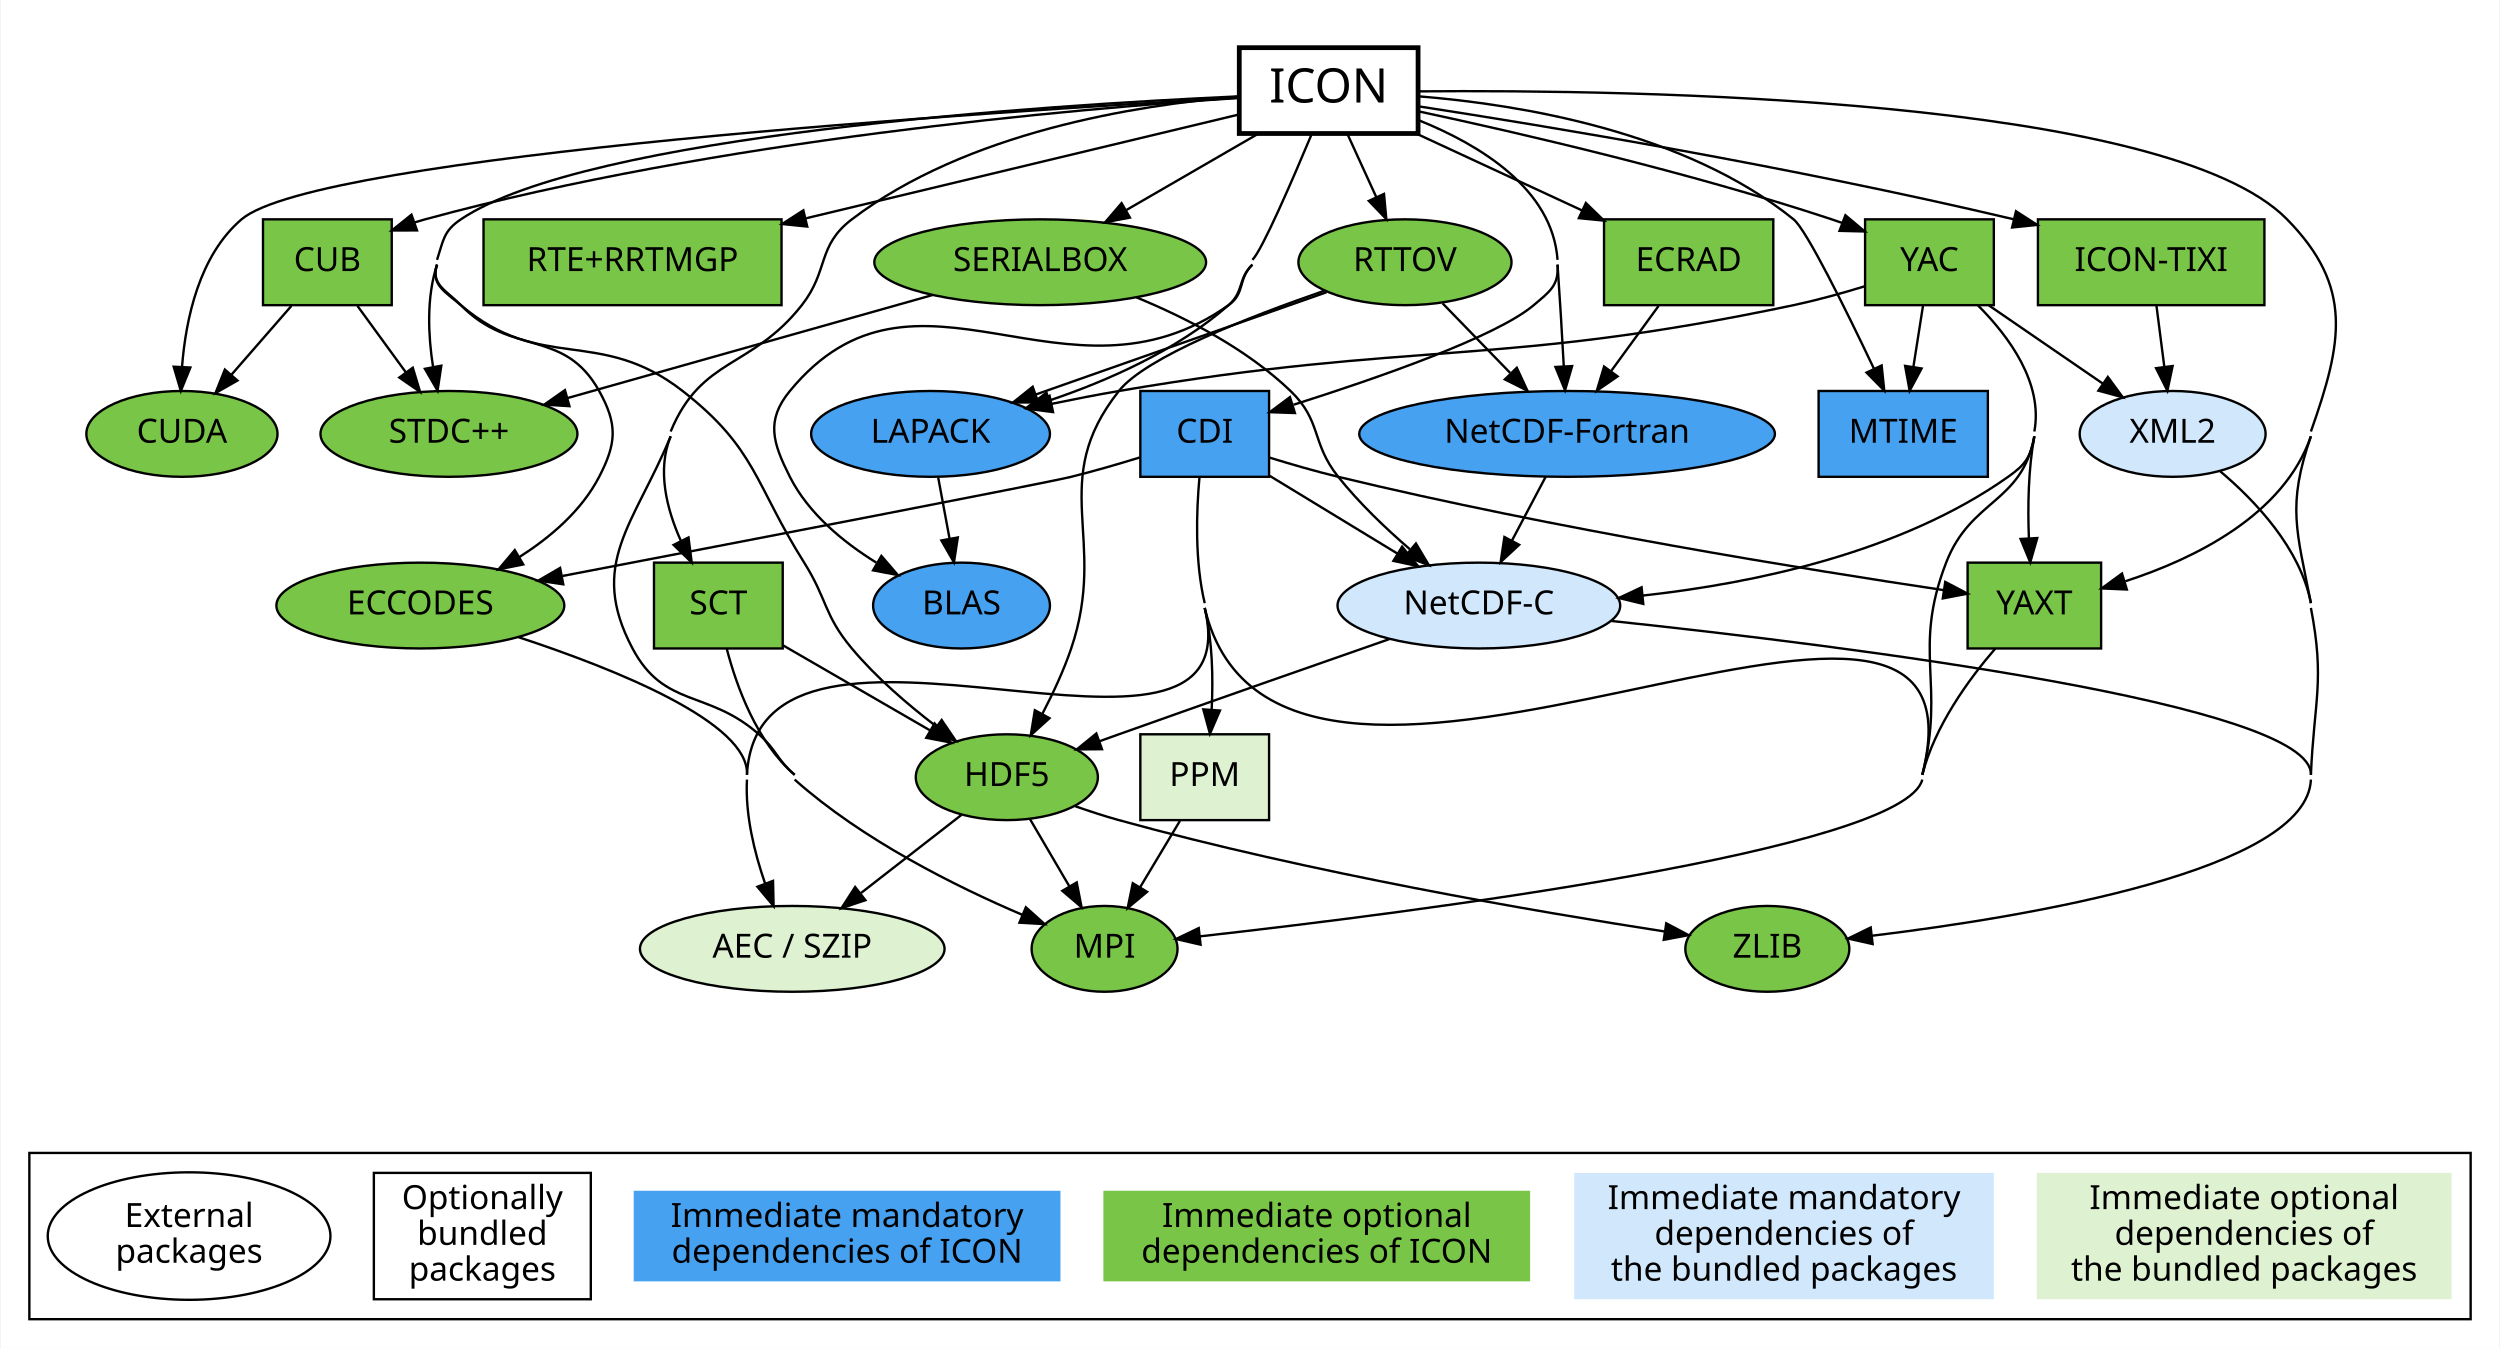
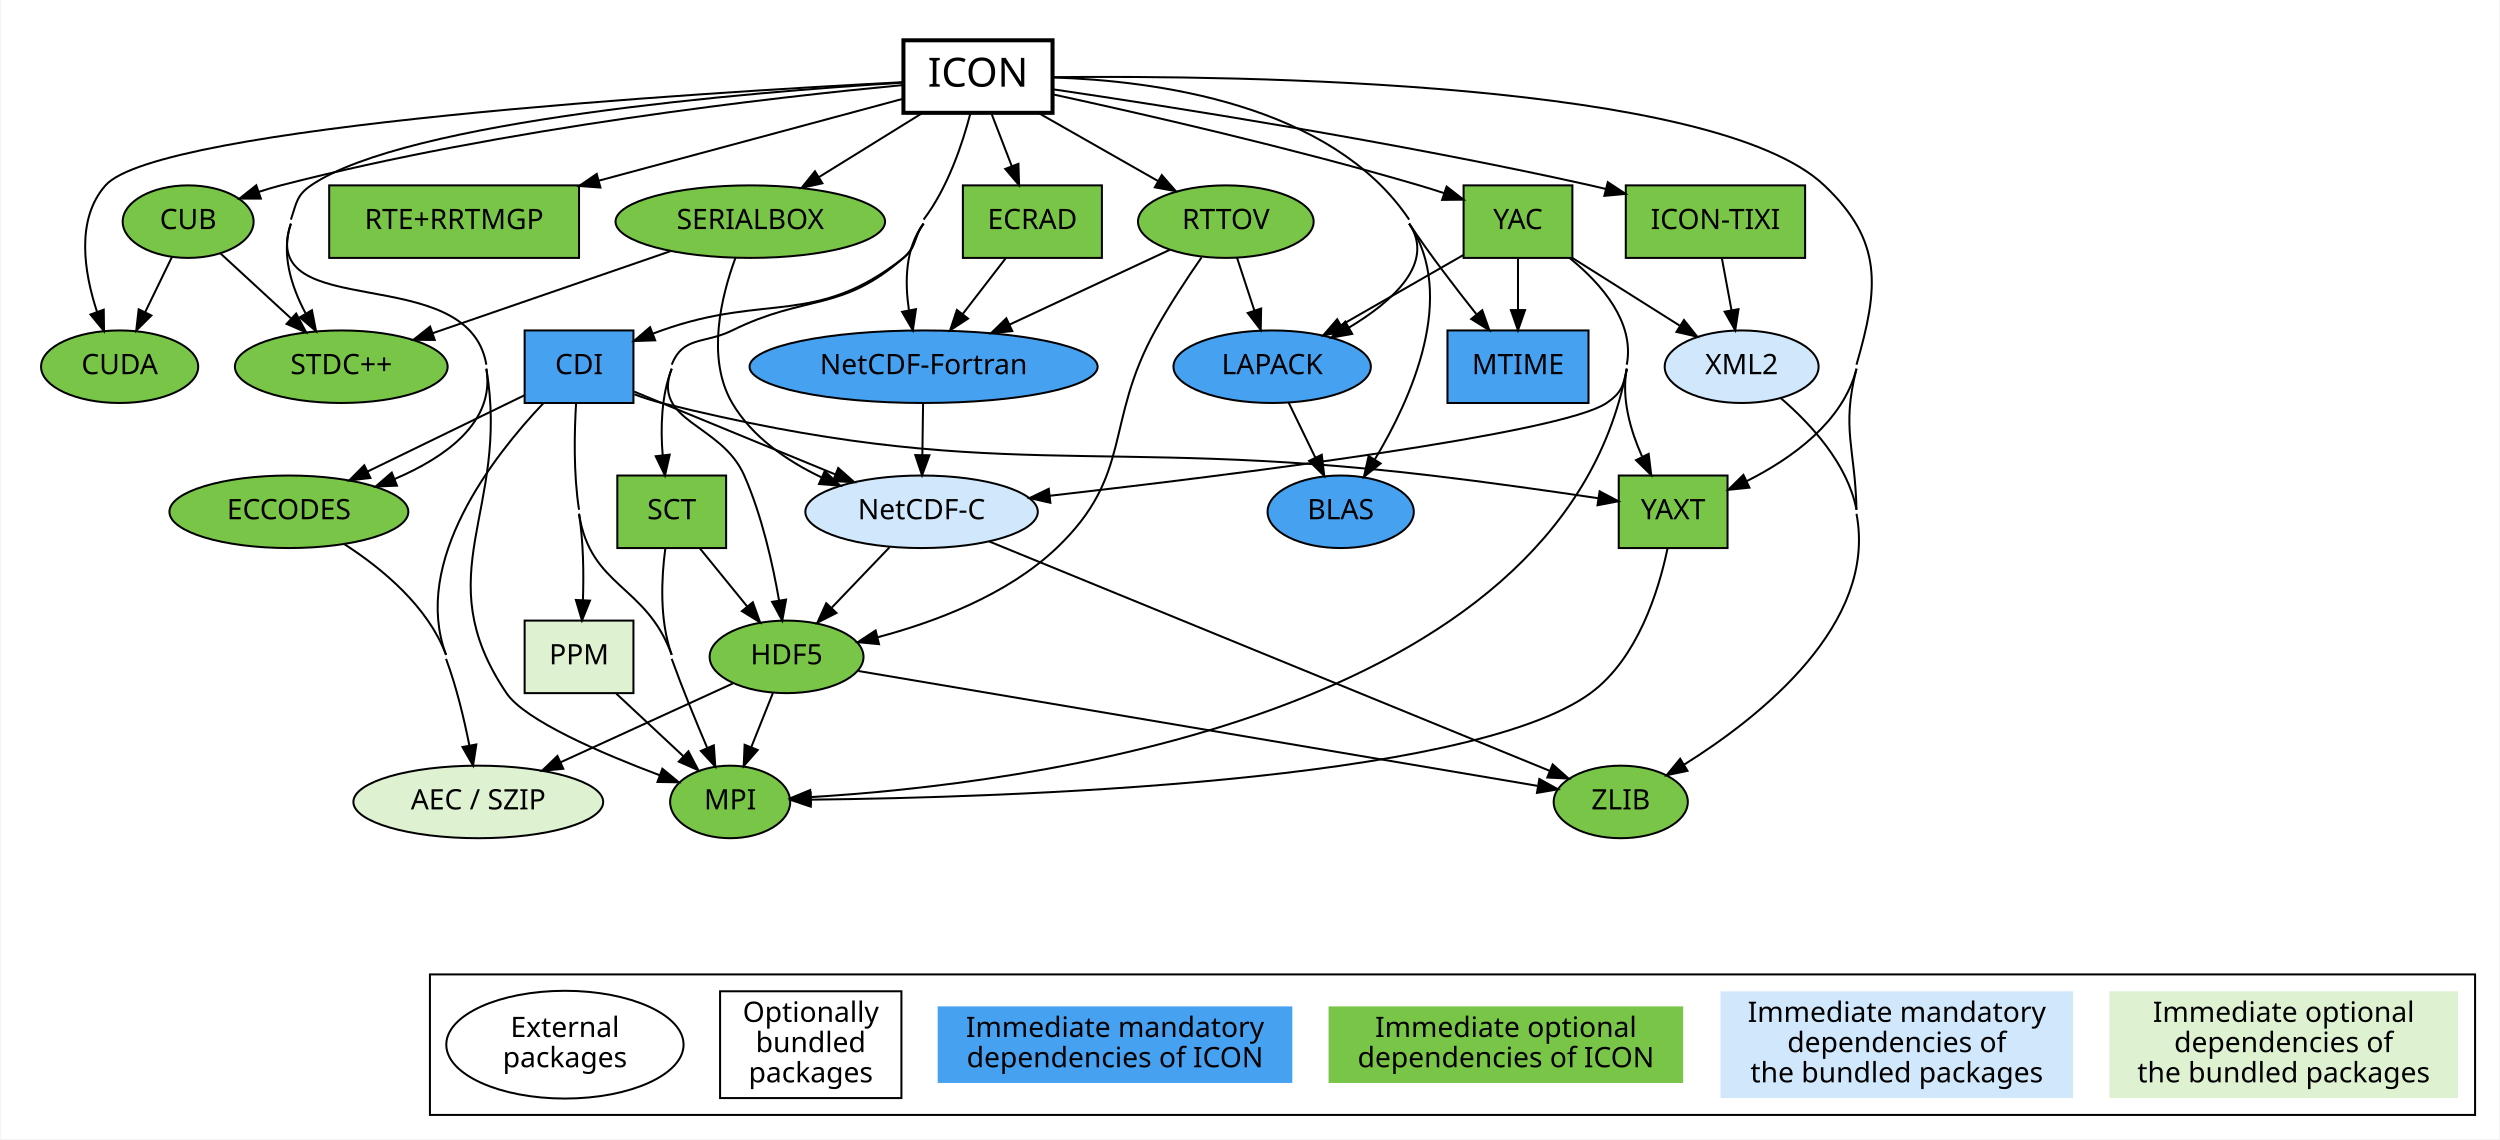
- <svg xmlns="http://www.w3.org/2000/svg" width="1048pt" height="565pt" viewBox="0.00 0.00 1048.00 565.34">
+ <svg xmlns="http://www.w3.org/2000/svg" width="1240pt" height="565pt" viewBox="0.00 0.00 1240.00 565.34">
  <g id="graph0" class="graph" transform="scale(1 1) rotate(0) translate(4 561.34)">
-     <polygon fill="white" stroke="none" points="-4,4 -4,-561.34 1044,-561.34 1044,4 -4,4" />
-     <g id="clust1" class="cluster" />
+     <polygon fill="white" stroke="transparent" points="-4,4 -4,-561.34 1236,-561.34 1236,4 -4,4" />
+     <g id="clust1" class="cluster">
+ </g>
    <g id="clust20" class="cluster">
-       <polygon fill="none" stroke="black" points="8,-8 8,-77.74 1032,-77.74 1032,-8 8,-8" />
+       <polygon fill="none" stroke="black" points="209,-8 209,-77.74 1224,-77.74 1224,-8 209,-8" />
    </g>
    <g id="node1" class="node">
-       <polygon fill="white" stroke="black" stroke-width="2" points="590.5,-541.34 515.5,-541.34 515.5,-505.34 590.5,-505.34 590.5,-541.34" />
-       <text text-anchor="middle" x="553" y="-518.34" font-family="italic" font-size="20.00">ICON</text>
+       <polygon fill="white" stroke="black" stroke-width="2" points="518,-541.34 444,-541.34 444,-505.34 518,-505.34 518,-541.34" />
+       <text text-anchor="middle" x="481" y="-518.34" font-family="italic" font-size="20.00">ICON</text>
    </g>
    <g id="node2" class="node">
-       <ellipse fill="#79c547" stroke="black" cx="184" cy="-379.34" rx="53.891" ry="18" />
-       <text text-anchor="middle" x="184" y="-375.64" font-family="italic" font-size="14.00">STDC++</text>
+       <ellipse fill="#79c547" stroke="black" cx="165" cy="-379.34" rx="52.79" ry="18" />
+       <text text-anchor="middle" x="165" y="-375.64" font-family="italic" font-size="14.00">STDC++</text>
    </g>
    <g id="edge1" class="edge">
-       <path fill="none" stroke="black" d="M515.361,-520.928C433.394,-517.214 241.867,-504.878 189,-469.34 181.725,-464.45 181.721,-460.673 179,-452.34" />
-       <path fill="none" stroke="black" d="M179,-450.34C174.524,-436.632 175.256,-420.636 177.337,-407.398" />
-       <polygon fill="black" stroke="black" points="180.795,-407.947 179.221,-397.47 173.918,-406.642 180.795,-407.947" />
+       <path fill="none" stroke="black" d="M443.9,-520.34C367.83,-515.62 197.35,-501.66 150,-469.34 142.76,-464.4 142.84,-460.63 140,-452.34" />
+       <path fill="none" stroke="black" d="M140,-450.34C134.95,-435.6 140.22,-419.2 147.2,-405.98" />
+       <polygon fill="black" stroke="black" points="150.44,-407.39 152.47,-396.99 144.4,-403.85 150.44,-407.39" />
    </g>
    <g id="node3" class="node">
-       <ellipse fill="#79c547" stroke="black" cx="72" cy="-379.34" rx="40.094" ry="18" />
-       <text text-anchor="middle" x="72" y="-375.64" font-family="italic" font-size="14.00">CUDA</text>
+       <ellipse fill="#79c547" stroke="black" cx="55" cy="-379.34" rx="38.99" ry="18" />
+       <text text-anchor="middle" x="55" y="-375.64" font-family="italic" font-size="14.00">CUDA</text>
    </g>
    <g id="edge2" class="edge">
-       <path fill="none" stroke="black" d="M515.366,-520.349C411.886,-514.546 128.642,-496.336 97,-469.34 79.302,-454.241 73.631,-427.708 72.041,-407.529" />
-       <polygon fill="black" stroke="black" points="75.528,-407.181 71.533,-397.369 68.537,-407.531 75.528,-407.181" />
+       <path fill="none" stroke="black" d="M443.79,-520.56C343.64,-515.39 74.1,-498.83 48,-469.34 33.13,-452.54 37.32,-426.28 43.76,-406.63" />
+       <polygon fill="black" stroke="black" points="47.12,-407.64 47.25,-397.04 40.54,-405.24 47.12,-407.64" />
    </g>
    <g id="node4" class="node">
-       <polygon fill="#79c547" stroke="black" points="160,-469.34 106,-469.34 106,-433.34 160,-433.34 160,-469.34" />
-       <text text-anchor="middle" x="133" y="-447.64" font-family="italic" font-size="14.00">CUB</text>
+       <ellipse fill="#79c547" stroke="black" cx="89" cy="-451.34" rx="32.49" ry="18" />
+       <text text-anchor="middle" x="89" y="-447.64" font-family="italic" font-size="14.00">CUB</text>
    </g>
    <g id="edge3" class="edge">
-       <path fill="none" stroke="black" d="M515.246,-520.241C446.358,-515.714 296.115,-502.611 174,-469.34 172.56,-468.948 171.102,-468.517 169.639,-468.057" />
-       <polygon fill="black" stroke="black" points="170.604,-464.686 160.009,-464.668 168.28,-471.289 170.604,-464.686" />
+       <path fill="none" stroke="black" d="M443.89,-519.14C380,-513.08 245.46,-497.9 135,-469.34 131.41,-468.41 127.71,-467.31 124.04,-466.11" />
+       <polygon fill="black" stroke="black" points="125.09,-462.77 114.5,-462.8 122.8,-469.39 125.09,-462.77" />
    </g>
    <g id="node5" class="node">
-       <ellipse fill="#79c547" stroke="black" cx="459" cy="-163.34" rx="30.595" ry="18" />
-       <text text-anchor="middle" x="459" y="-159.64" font-family="italic" font-size="14.00">MPI</text>
+       <ellipse fill="#79c547" stroke="black" cx="358" cy="-163.34" rx="29.8" ry="18" />
+       <text text-anchor="middle" x="358" y="-159.64" font-family="italic" font-size="14.00">MPI</text>
    </g>
    <g id="edge4" class="edge">
-       <path fill="none" stroke="black" d="M515.368,-520.819C472.139,-517.303 401.009,-505.904 353,-469.34 338.264,-458.117 343.444,-447.905 332,-433.34 311.026,-406.648 289.963,-411.715 277,-380.34" />
-       <path fill="none" stroke="black" d="M277,-378.34C261.654,-341.196 242.19,-324.856 261,-289.34 274.328,-264.176 292.634,-272.164 314,-253.34 321.56,-246.679 321.373,-242.924 329,-236.34" />
-       <path fill="none" stroke="black" d="M329,-234.34C357.419,-209.018 396.608,-189.52 424.512,-177.609" />
-       <polygon fill="black" stroke="black" points="425.985,-180.787 433.875,-173.716 423.297,-174.324 425.985,-180.787" />
+       <path fill="none" stroke="black" d="M237,-378.34C248.94,-307.65 206.89,-276.77 247,-217.34 256.15,-203.78 294.09,-187.47 323.1,-176.56" />
+       <polygon fill="black" stroke="black" points="324.36,-179.82 332.53,-173.08 321.94,-173.26 324.36,-179.82" />
    </g>
    <g id="node6" class="node">
-       <ellipse fill="#47a1f1" stroke="black" cx="653" cy="-379.34" rx="87.185" ry="18" />
-       <text text-anchor="middle" x="653" y="-375.64" font-family="italic" font-size="14.00">NetCDF-Fortran</text>
+       <ellipse fill="#47a1f1" stroke="black" cx="454" cy="-379.34" rx="86.38" ry="18" />
+       <text text-anchor="middle" x="454" y="-375.64" font-family="italic" font-size="14.00">NetCDF-Fortran</text>
    </g>
    <g id="edge5" class="edge">
-       <path fill="none" stroke="black" d="M649,-450.34C649.998,-436.301 650.91,-420.664 651.611,-407.736" />
-       <polygon fill="black" stroke="black" points="655.113,-407.78 652.147,-397.609 648.123,-407.41 655.113,-407.78" />
+       <path fill="none" stroke="black" d="M454,-450.34C444.92,-438.39 444.6,-421.67 446.71,-407.57" />
+       <polygon fill="black" stroke="black" points="450.21,-407.91 448.68,-397.43 443.33,-406.57 450.21,-407.91" />
    </g>
    <g id="node7" class="node">
-       <polygon fill="#79c547" stroke="black" points="323.5,-469.34 198.5,-469.34 198.5,-433.34 323.5,-433.34 323.5,-469.34" />
-       <text text-anchor="middle" x="261" y="-447.64" font-family="italic" font-size="14.00">RTE+RRTMGP</text>
+       <polygon fill="#79c547" stroke="black" points="283,-469.34 159,-469.34 159,-433.34 283,-433.34 283,-469.34" />
+       <text text-anchor="middle" x="221" y="-447.64" font-family="italic" font-size="14.00">RTE+RRTMGP</text>
    </g>
    <g id="edge6" class="edge">
-       <path fill="none" stroke="black" d="M515.424,-513.332C469.63,-502.354 391.233,-483.56 333.537,-469.729" />
-       <polygon fill="black" stroke="black" points="334.282,-466.309 323.741,-467.381 332.65,-473.116 334.282,-466.309" />
+       <path fill="none" stroke="black" d="M443.75,-512.31C404.54,-501.75 341.83,-484.87 292.93,-471.71" />
+       <polygon fill="black" stroke="black" points="293.6,-468.26 283.03,-469.04 291.78,-475.02 293.6,-468.26" />
    </g>
    <g id="node8" class="node">
-       <polygon fill="#79c547" stroke="black" points="739.5,-469.34 668.5,-469.34 668.5,-433.34 739.5,-433.34 739.5,-469.34" />
-       <text text-anchor="middle" x="704" y="-447.64" font-family="italic" font-size="14.00">ECRAD</text>
+       <polygon fill="#79c547" stroke="black" points="542.5,-469.34 473.5,-469.34 473.5,-433.34 542.5,-433.34 542.5,-469.34" />
+       <text text-anchor="middle" x="508" y="-447.64" font-family="italic" font-size="14.00">ECRAD</text>
    </g>
    <g id="edge7" class="edge">
-       <path fill="none" stroke="black" d="M589.939,-505.216C610.872,-495.512 637.21,-483.302 659.303,-473.061" />
-       <polygon fill="black" stroke="black" points="660.882,-476.186 668.482,-468.805 657.938,-469.836 660.882,-476.186" />
+       <path fill="none" stroke="black" d="M487.67,-505.04C490.71,-497.15 494.38,-487.64 497.76,-478.89" />
+       <polygon fill="black" stroke="black" points="501.07,-480.03 501.4,-469.44 494.54,-477.51 501.07,-480.03" />
    </g>
    <g id="node9" class="node">
-       <ellipse fill="#79c547" stroke="black" cx="585" cy="-451.34" rx="44.693" ry="18" />
-       <text text-anchor="middle" x="585" y="-447.64" font-family="italic" font-size="14.00">RTTOV</text>
+       <ellipse fill="#79c547" stroke="black" cx="604" cy="-451.34" rx="43.59" ry="18" />
+       <text text-anchor="middle" x="604" y="-447.64" font-family="italic" font-size="14.00">RTTOV</text>
    </g>
    <g id="edge8" class="edge">
-       <path fill="none" stroke="black" d="M560.91,-505.037C564.553,-497.069 568.954,-487.44 572.994,-478.604" />
-       <polygon fill="black" stroke="black" points="576.206,-479.994 577.181,-469.444 569.84,-477.084 576.206,-479.994" />
+       <path fill="none" stroke="black" d="M511.09,-505.22C529.06,-494.99 551.92,-481.98 570.47,-471.42" />
+       <polygon fill="black" stroke="black" points="572.22,-474.45 579.18,-466.46 568.76,-468.37 572.22,-474.45" />
    </g>
    <g id="node10" class="node">
-       <polygon fill="#79c547" stroke="black" points="324,-325.34 270,-325.34 270,-289.34 324,-289.34 324,-325.34" />
-       <text text-anchor="middle" x="297" y="-303.64" font-family="italic" font-size="14.00">SCT</text>
+       <polygon fill="#79c547" stroke="black" points="356,-325.34 302,-325.34 302,-289.34 356,-289.34 356,-325.34" />
+       <text text-anchor="middle" x="329" y="-303.64" font-family="italic" font-size="14.00">SCT</text>
    </g>
    <g id="edge9" class="edge">
-       <path fill="none" stroke="black" d="M277,-378.34C271.175,-364.24 275.289,-347.875 281.264,-334.515" />
-       <polygon fill="black" stroke="black" points="284.484,-335.902 285.829,-325.393 278.224,-332.77 284.484,-335.902" />
+       <path fill="none" stroke="black" d="M454,-450.34C448.7,-443.36 450.59,-439.12 444,-433.34 413.15,-406.29 395.8,-415.48 359,-397.34 345.25,-390.56 334.53,-394.63 329,-380.34" />
+       <path fill="none" stroke="black" d="M329,-378.34C323.77,-364.84 323.41,-348.74 324.52,-335.39" />
+       <polygon fill="black" stroke="black" points="328,-335.7 325.66,-325.37 321.05,-334.91 328,-335.7" />
    </g>
    <g id="node11" class="node">
-       <polygon fill="#79c547" stroke="black" points="877,-325.34 821,-325.34 821,-289.34 877,-289.34 877,-325.34" />
-       <text text-anchor="middle" x="849" y="-303.64" font-family="italic" font-size="14.00">YAXT</text>
+       <polygon fill="#79c547" stroke="black" points="853,-325.34 799,-325.34 799,-289.34 853,-289.34 853,-325.34" />
+       <text text-anchor="middle" x="826" y="-303.64" font-family="italic" font-size="14.00">YAXT</text>
    </g>
    <g id="edge10" class="edge">
-       <path fill="none" stroke="black" d="M590.79,-523.022C680.954,-523.795 904.902,-520.409 955,-469.34 982.875,-440.925 978.239,-417.878 965,-380.34" />
-       <path fill="none" stroke="black" d="M965,-378.34C953.612,-345.321 916.406,-327.055 887.166,-317.537" />
-       <polygon fill="black" stroke="black" points="887.795,-314.071 877.21,-314.525 885.768,-320.771 887.795,-314.071" />
+       <path fill="none" stroke="black" d="M518.2,-523.05C610.48,-523.98 846.42,-521.13 901,-469.34 930.15,-441.68 928.18,-418.94 917,-380.34" />
+       <path fill="none" stroke="black" d="M917,-378.34C910.34,-351.96 884.91,-333.81 862.62,-322.61" />
+       <polygon fill="black" stroke="black" points="863.87,-319.33 853.33,-318.24 860.88,-325.66 863.87,-319.33" />
    </g>
    <g id="node12" class="node">
-       <polygon fill="#47a1f1" stroke="black" points="528,-397.34 474,-397.34 474,-361.34 528,-361.34 528,-397.34" />
-       <text text-anchor="middle" x="501" y="-375.64" font-family="italic" font-size="14.00">CDI</text>
+       <polygon fill="#47a1f1" stroke="black" points="310,-397.34 256,-397.34 256,-361.34 310,-361.34 310,-397.34" />
+       <text text-anchor="middle" x="283" y="-375.64" font-family="italic" font-size="14.00">CDI</text>
    </g>
    <g id="edge11" class="edge">
-       <path fill="none" stroke="black" d="M590.568,-510.99C616.573,-500.541 646.887,-482.071 649,-452.34" />
-       <path fill="none" stroke="black" d="M649,-450.34C649.621,-441.596 645.688,-439.006 639,-433.34 623.361,-420.09 573.512,-402.741 538.232,-391.567" />
-       <polygon fill="black" stroke="black" points="538.847,-388.092 528.258,-388.448 536.758,-394.773 538.847,-388.092" />
+       <path fill="none" stroke="black" d="M477.26,-505.17C473.34,-490.11 466.05,-468.21 454,-452.34" />
+       <path fill="none" stroke="black" d="M454,-450.34C448.7,-443.36 450.9,-438.75 444,-433.34 400.19,-398.97 376.45,-416.03 324,-397.34 322.59,-396.84 321.17,-396.32 319.73,-395.78" />
+       <polygon fill="black" stroke="black" points="320.79,-392.43 310.2,-392.07 318.25,-398.96 320.79,-392.43" />
    </g>
    <g id="node13" class="node">
-       <ellipse fill="#79c547" stroke="black" cx="432" cy="-451.34" rx="69.588" ry="18" />
-       <text text-anchor="middle" x="432" y="-447.64" font-family="italic" font-size="14.00">SERIALBOX</text>
+       <ellipse fill="#79c547" stroke="black" cx="368" cy="-451.34" rx="66.89" ry="18" />
+       <text text-anchor="middle" x="368" y="-447.64" font-family="italic" font-size="14.00">SERIALBOX</text>
    </g>
    <g id="edge12" class="edge">
-       <path fill="none" stroke="black" d="M523.4,-505.216C506.718,-495.565 485.751,-483.436 468.108,-473.229" />
-       <polygon fill="black" stroke="black" points="469.634,-470.068 459.225,-468.09 466.129,-476.128 469.634,-470.068" />
+       <path fill="none" stroke="black" d="M453.36,-505.22C437.92,-495.65 418.56,-483.66 402.18,-473.51" />
+       <polygon fill="black" stroke="black" points="403.77,-470.38 393.43,-468.09 400.08,-476.33 403.77,-470.38" />
    </g>
    <g id="node14" class="node">
-       <polygon fill="#47a1f1" stroke="black" points="829.5,-397.34 758.5,-397.34 758.5,-361.34 829.5,-361.34 829.5,-397.34" />
-       <text text-anchor="middle" x="794" y="-375.64" font-family="italic" font-size="14.00">MTIME</text>
+       <polygon fill="#47a1f1" stroke="black" points="784,-397.34 714,-397.34 714,-361.34 784,-361.34 784,-397.34" />
+       <text text-anchor="middle" x="749" y="-375.64" font-family="italic" font-size="14.00">MTIME</text>
    </g>
    <g id="edge13" class="edge">
-       <path fill="none" stroke="black" d="M590.794,-520.927C633.331,-517.496 702.428,-506.16 748,-469.34 753.405,-464.974 769.984,-431.384 781.682,-406.753" />
-       <polygon fill="black" stroke="black" points="784.943,-408.045 786.045,-397.507 778.612,-405.057 784.943,-408.045" />
+       <path fill="none" stroke="black" d="M695,-450.34C705.31,-434.97 717.89,-418.55 728.31,-405.47" />
+       <polygon fill="black" stroke="black" points="731.26,-407.4 734.8,-397.41 725.8,-403.01 731.26,-407.4" />
    </g>
    <g id="node15" class="node">
-       <ellipse fill="#47a1f1" stroke="black" cx="399" cy="-307.34" rx="37.093" ry="18" />
-       <text text-anchor="middle" x="399" y="-303.64" font-family="italic" font-size="14.00">BLAS</text>
+       <ellipse fill="#47a1f1" stroke="black" cx="661" cy="-307.34" rx="36.29" ry="18" />
+       <text text-anchor="middle" x="661" y="-303.64" font-family="italic" font-size="14.00">BLAS</text>
    </g>
    <g id="edge14" class="edge">
-       <path fill="none" stroke="black" d="M545.963,-505.297C537.832,-485.884 525.049,-456.322 521,-452.34" />
-       <path fill="none" stroke="black" d="M521,-450.34C514.751,-444.193 518.154,-438.406 511,-433.34 442.995,-385.185 379.964,-461.671 327,-397.34 316.83,-384.988 319.781,-375.619 327,-361.34 334.756,-346.001 349.275,-334.014 363.255,-325.351" />
-       <polygon fill="black" stroke="black" points="365.377,-328.167 372.287,-320.136 361.877,-322.105 365.377,-328.167" />
+       <path fill="none" stroke="black" d="M695,-450.34C719.06,-414.47 696.03,-363.45 677.94,-333.33" />
+       <polygon fill="black" stroke="black" points="680.81,-331.32 672.54,-324.7 674.87,-335.03 680.81,-331.32" />
    </g>
    <g id="node16" class="node">
-       <ellipse fill="#47a1f1" stroke="black" cx="386" cy="-379.34" rx="50.091" ry="18" />
-       <text text-anchor="middle" x="386" y="-375.64" font-family="italic" font-size="14.00">LAPACK</text>
+       <ellipse fill="#47a1f1" stroke="black" cx="627" cy="-379.34" rx="48.99" ry="18" />
+       <text text-anchor="middle" x="627" y="-375.64" font-family="italic" font-size="14.00">LAPACK</text>
    </g>
    <g id="edge15" class="edge">
-       <path fill="none" stroke="black" d="M521,-450.34C514.751,-444.193 517.59,-439.12 511,-433.34 489.568,-414.541 460.486,-401.675 435.767,-393.332" />
-       <polygon fill="black" stroke="black" points="436.773,-389.979 426.182,-390.246 434.628,-396.642 436.773,-389.979" />
+       <path fill="none" stroke="black" d="M518.12,-522.89C568.42,-521.33 656.35,-509.97 695,-452.34" />
+       <path fill="none" stroke="black" d="M695,-450.34C708.08,-430.84 687.06,-411.93 665.04,-398.7" />
+       <polygon fill="black" stroke="black" points="666.72,-395.63 656.29,-393.74 663.26,-401.71 666.72,-395.63" />
    </g>
    <g id="node17" class="node">
-       <polygon fill="#79c547" stroke="black" points="832,-469.34 778,-469.34 778,-433.34 832,-433.34 832,-469.34" />
-       <text text-anchor="middle" x="805" y="-447.64" font-family="italic" font-size="14.00">YAC</text>
+       <polygon fill="#79c547" stroke="black" points="776,-469.34 722,-469.34 722,-433.34 776,-433.34 776,-469.34" />
+       <text text-anchor="middle" x="749" y="-447.64" font-family="italic" font-size="14.00">YAC</text>
    </g>
    <g id="edge16" class="edge">
-       <path fill="none" stroke="black" d="M590.829,-514.598C633.428,-505.475 704.476,-489.038 764,-469.34 765.417,-468.871 766.855,-468.376 768.302,-467.861" />
-       <polygon fill="black" stroke="black" points="769.748,-471.056 777.864,-464.246 767.272,-464.508 769.748,-471.056" />
+       <path fill="none" stroke="black" d="M518.1,-514.51C561.89,-505 636.76,-487.92 700,-469.34 704.03,-468.16 708.23,-466.84 712.38,-465.47" />
+       <polygon fill="black" stroke="black" points="713.58,-468.76 721.94,-462.25 711.34,-462.13 713.58,-468.76" />
    </g>
    <g id="node18" class="node">
-       <polygon fill="#79c547" stroke="black" points="945.5,-469.34 850.5,-469.34 850.5,-433.34 945.5,-433.34 945.5,-469.34" />
-       <text text-anchor="middle" x="898" y="-447.64" font-family="italic" font-size="14.00">ICON-TIXI</text>
+       <polygon fill="#79c547" stroke="black" points="891.5,-469.34 802.5,-469.34 802.5,-433.34 891.5,-433.34 891.5,-469.34" />
+       <text text-anchor="middle" x="847" y="-447.64" font-family="italic" font-size="14.00">ICON-TIXI</text>
    </g>
    <g id="edge17" class="edge">
-       <path fill="none" stroke="black" d="M590.552,-516.756C643.953,-508.525 745.025,-491.883 840.403,-469.344" />
-       <polygon fill="black" stroke="black" points="841.295,-472.73 850.208,-467.001 839.668,-465.922 841.295,-472.73" />
+       <path fill="none" stroke="black" d="M518.19,-517.02C575.72,-508.53 689.59,-490.69 785,-469.34 787.48,-468.79 790.01,-468.2 792.55,-467.58" />
+       <polygon fill="black" stroke="black" points="793.58,-470.93 802.42,-465.11 791.87,-464.14 793.58,-470.93" />
    </g>
    <g id="node19" class="node">
-       <ellipse fill="#79c547" stroke="black" cx="172" cy="-307.34" rx="60.389" ry="18" />
-       <text text-anchor="middle" x="172" y="-303.64" font-family="italic" font-size="14.00">ECCODES</text>
+       <ellipse fill="#79c547" stroke="black" cx="139" cy="-307.34" rx="59.29" ry="18" />
+       <text text-anchor="middle" x="139" y="-303.64" font-family="italic" font-size="14.00">ECCODES</text>
    </g>
    <g id="edge18" class="edge">
-       <path fill="none" stroke="black" d="M179,-450.34C176.279,-442.007 182.876,-439.612 189,-433.34 210.197,-411.633 232.251,-423.854 247,-397.34 254.778,-383.358 254.357,-375.548 247,-361.34 239.663,-347.171 226.6,-335.98 213.41,-327.605" />
-       <polygon fill="black" stroke="black" points="215.172,-324.58 204.783,-322.504 211.61,-330.606 215.172,-324.58" />
+       <path fill="none" stroke="black" d="M140,-450.34C122.78,-400.04 228.14,-432.76 237,-380.34" />
+       <path fill="none" stroke="black" d="M237,-378.34C241.45,-351.99 217.03,-334.5 191.46,-323.6" />
+       <polygon fill="black" stroke="black" points="192.63,-320.3 182.04,-319.87 190.05,-326.81 192.63,-320.3" />
    </g>
    <g id="node20" class="node">
-       <ellipse fill="#79c547" stroke="black" cx="418" cy="-235.34" rx="38.194" ry="18" />
-       <text text-anchor="middle" x="418" y="-231.64" font-family="italic" font-size="14.00">HDF5</text>
+       <ellipse fill="#79c547" stroke="black" cx="386" cy="-235.34" rx="38.19" ry="18" />
+       <text text-anchor="middle" x="386" y="-231.64" font-family="italic" font-size="14.00">HDF5</text>
    </g>
    <g id="edge19" class="edge">
-       <path fill="none" stroke="black" d="M179,-450.34C176.206,-442.032 182.319,-439.015 189,-433.34 222.779,-404.645 247.038,-424.582 282,-397.34 312.933,-373.238 312.113,-358.529 333,-325.34 342.749,-309.849 341.252,-303.376 353,-289.34 363.153,-277.211 376.393,-265.832 388.273,-256.751" />
-       <polygon fill="black" stroke="black" points="390.668,-259.332 396.619,-250.566 386.501,-253.708 390.668,-259.332" />
+       <path fill="none" stroke="black" d="M329,-378.34C318.72,-351.79 353.54,-351.41 365,-325.34 373.76,-305.42 379.16,-281.31 382.29,-263.21" />
+       <polygon fill="black" stroke="black" points="385.74,-263.76 383.87,-253.33 378.83,-262.65 385.74,-263.76" />
    </g>
    <g id="node21" class="node">
-       <ellipse fill="#79c547" stroke="black" cx="737" cy="-163.34" rx="34.394" ry="18" />
-       <text text-anchor="middle" x="737" y="-159.64" font-family="italic" font-size="14.00">ZLIB</text>
+       <ellipse fill="#79c547" stroke="black" cx="800" cy="-163.34" rx="33.29" ry="18" />
+       <text text-anchor="middle" x="800" y="-159.64" font-family="italic" font-size="14.00">ZLIB</text>
    </g>
    <g id="edge20" class="edge">
-       <path fill="none" stroke="black" d="M965,-378.34C954.856,-348.929 959.08,-338.883 965,-308.34" />
+       <path fill="none" stroke="black" d="M917,-378.34C909.39,-348.17 916.34,-339.44 917,-308.34" />
    </g>
    <g id="edge21" class="edge">
-       <path fill="none" stroke="black" d="M145.607,-433.037C151.75,-424.605 159.247,-414.315 165.981,-405.072" />
-       <polygon fill="black" stroke="black" points="168.83,-407.106 171.889,-396.962 163.172,-402.984 168.83,-407.106" />
+       <path fill="none" stroke="black" d="M105.12,-435.49C115.24,-426.17 128.51,-413.95 139.99,-403.38" />
+       <polygon fill="black" stroke="black" points="142.6,-405.73 147.58,-396.38 137.86,-400.58 142.6,-405.73" />
    </g>
    <g id="edge22" class="edge">
-       <path fill="none" stroke="black" d="M117.921,-433.037C110.314,-424.307 100.969,-413.584 92.7,-404.095" />
-       <polygon fill="black" stroke="black" points="95.277,-401.724 86.069,-396.485 90,-406.323 95.277,-401.724" />
+       <path fill="none" stroke="black" d="M80.94,-433.75C76.98,-425.59 72.11,-415.56 67.66,-406.41" />
+       <polygon fill="black" stroke="black" points="70.75,-404.76 63.24,-397.3 64.46,-407.82 70.75,-404.76" />
    </g>
    <g id="node22" class="node">
-       <ellipse fill="#d1e8fc" stroke="black" cx="616" cy="-307.34" rx="59.29" ry="18" />
-       <text text-anchor="middle" x="616" y="-303.64" font-family="italic" font-size="14.00">NetCDF-C</text>
+       <ellipse fill="#d1e8fc" stroke="black" cx="453" cy="-307.34" rx="57.69" ry="18" />
+       <text text-anchor="middle" x="453" y="-303.64" font-family="italic" font-size="14.00">NetCDF-C</text>
    </g>
    <g id="edge23" class="edge">
-       <path fill="none" stroke="black" d="M644.043,-361.395C639.789,-353.347 634.608,-343.545 629.862,-334.566" />
-       <polygon fill="black" stroke="black" points="632.899,-332.821 625.131,-325.615 626.71,-336.092 632.899,-332.821" />
+       <path fill="none" stroke="black" d="M453.75,-361.04C453.64,-353.32 453.51,-344.05 453.39,-335.45" />
+       <polygon fill="black" stroke="black" points="456.89,-335.39 453.24,-325.44 449.89,-335.49 456.89,-335.39" />
    </g>
    <g id="edge24" class="edge">
-       <path fill="none" stroke="black" d="M691.393,-433.037C685.403,-424.814 678.124,-414.823 671.521,-405.761" />
-       <polygon fill="black" stroke="black" points="674.179,-403.466 665.462,-397.444 668.522,-407.588 674.179,-403.466" />
+       <path fill="none" stroke="black" d="M494.65,-433.04C488.24,-424.73 480.44,-414.62 473.39,-405.48" />
+       <polygon fill="black" stroke="black" points="476.07,-403.22 467.19,-397.44 470.53,-407.5 476.07,-403.22" />
    </g>
    <g id="edge25" class="edge">
-       <path fill="none" stroke="black" d="M600.771,-434.105C609.192,-425.436 619.731,-414.588 629.132,-404.91" />
-       <polygon fill="black" stroke="black" points="631.908,-407.076 636.365,-397.464 626.887,-402.198 631.908,-407.076" />
+       <path fill="none" stroke="black" d="M576.14,-437.34C553.8,-426.91 522.09,-412.11 496.57,-400.21" />
+       <polygon fill="black" stroke="black" points="498.02,-397.02 487.48,-395.97 495.06,-403.37 498.02,-397.02" />
    </g>
    <g id="edge26" class="edge">
-       <path fill="none" stroke="black" d="M552.139,-438.781C518.799,-427.053 466.984,-408.827 430.091,-395.849" />
-       <polygon fill="black" stroke="black" points="431.176,-392.521 420.581,-392.504 428.853,-399.124 431.176,-392.521" />
+       <path fill="none" stroke="black" d="M609.57,-433.4C612.16,-425.52 615.3,-415.96 618.2,-407.13" />
+       <polygon fill="black" stroke="black" points="621.53,-408.21 621.32,-397.62 614.88,-406.02 621.53,-408.21" />
    </g>
    <g id="edge27" class="edge">
-       <path fill="none" stroke="black" d="M551.207,-439.396C519.801,-428.549 476.229,-411.543 465,-397.34 434.724,-359.047 460.686,-335.567 445,-289.34 441.866,-280.104 437.369,-270.468 432.941,-261.985" />
-       <polygon fill="black" stroke="black" points="435.898,-260.096 428.049,-252.98 429.748,-263.438 435.898,-260.096" />
+       <path fill="none" stroke="black" d="M591.95,-433.58C584.85,-423.36 575.93,-409.89 569,-397.34 543.51,-351.2 558.18,-325.68 520,-289.34 495.52,-266.04 459.57,-252.57 431.07,-245.05" />
+       <polygon fill="black" stroke="black" points="431.88,-241.64 421.33,-242.63 430.19,-248.44 431.88,-241.64" />
    </g>
    <g id="edge28" class="edge">
-       <path fill="none" stroke="black" d="M300.531,-289.182C304.682,-273.271 313.119,-250.049 329,-236.34" />
+       <path fill="none" stroke="black" d="M325.82,-289.09C323.88,-274.57 322.82,-253.49 329,-236.34" />
    </g>
    <g id="edge29" class="edge">
-       <path fill="none" stroke="black" d="M324.155,-290.631C342.441,-280.052 366.637,-266.054 385.88,-254.922" />
-       <polygon fill="black" stroke="black" points="387.704,-257.91 394.607,-249.873 384.199,-251.851 387.704,-257.91" />
+       <path fill="none" stroke="black" d="M343.09,-289.04C350.13,-280.39 358.76,-269.8 366.43,-260.38" />
+       <polygon fill="black" stroke="black" points="369.25,-262.45 372.85,-252.48 363.83,-258.03 369.25,-262.45" />
    </g>
    <g id="edge30" class="edge">
-       <path fill="none" stroke="black" d="M832.626,-289.323C821.218,-276.092 807.157,-256.627 802,-236.34" />
+       <path fill="none" stroke="black" d="M823.21,-289.1C818.89,-268.45 808.48,-234.51 785,-217.34 723.96,-172.71 492.42,-165.52 398.23,-164.47" />
+       <polygon fill="black" stroke="black" points="398,-160.97 387.96,-164.37 397.93,-167.97 398,-160.97" />
    </g>
    <g id="edge31" class="edge">
-       <path fill="none" stroke="black" d="M501,-306.34C532.803,-172.725 835.835,-369.455 802,-236.34" />
-       <path fill="none" stroke="black" d="M802,-234.34C794.484,-204.771 587.731,-178.521 498.917,-168.576" />
-       <polygon fill="black" stroke="black" points="499.267,-165.093 488.942,-167.472 498.497,-172.051 499.267,-165.093" />
+       <path fill="none" stroke="black" d="M283,-306.34C288.73,-269.56 316.37,-271.36 329,-236.34" />
+       <path fill="none" stroke="black" d="M329,-234.34C334.33,-219.55 341.01,-203.31 346.61,-190.2" />
+       <polygon fill="black" stroke="black" points="349.89,-191.43 350.64,-180.86 343.47,-188.65 349.89,-191.43" />
    </g>
    <g id="edge32" class="edge">
-       <path fill="none" stroke="black" d="M528.171,-369.404C537.274,-366.595 547.519,-363.632 557,-361.34 647.098,-339.564 754.771,-322.22 810.821,-313.833" />
-       <polygon fill="black" stroke="black" points="811.617,-317.253 820.996,-312.324 810.591,-310.329 811.617,-317.253" />
+       <path fill="none" stroke="black" d="M310.41,-365.66C314.88,-363.98 319.51,-362.45 324,-361.34 489.5,-320.22 536.64,-345.31 706,-325.34 733.85,-322.06 765.23,-317.58 788.91,-314.05" />
+       <polygon fill="black" stroke="black" points="789.51,-317.5 798.88,-312.55 788.47,-310.58 789.51,-317.5" />
    </g>
    <g id="edge33" class="edge">
-       <path fill="none" stroke="black" d="M473.813,-369.472C464.708,-366.667 454.467,-363.689 445,-361.34 434.657,-358.774 308.706,-334.534 231.546,-319.739" />
-       <polygon fill="black" stroke="black" points="231.943,-316.251 221.463,-317.806 230.625,-323.126 231.943,-316.251" />
+       <path fill="none" stroke="black" d="M255.91,-365.17C233.95,-354.5 202.71,-339.31 178.04,-327.32" />
+       <polygon fill="black" stroke="black" points="179.47,-324.12 168.95,-322.9 176.41,-330.42 179.47,-324.12" />
    </g>
    <g id="edge34" class="edge">
-       <path fill="none" stroke="black" d="M528.253,-361.751C544.317,-351.973 564.783,-339.516 581.908,-329.092" />
-       <polygon fill="black" stroke="black" points="583.796,-332.04 590.518,-323.851 580.156,-326.061 583.796,-332.04" />
+       <path fill="none" stroke="black" d="M310.34,-366.99C314.9,-365.1 319.58,-363.16 324,-361.34 352.78,-349.46 385.19,-336.15 410.32,-325.83" />
+       <polygon fill="black" stroke="black" points="411.65,-329.07 419.58,-322.04 409,-322.59 411.65,-329.07" />
    </g>
    <g id="node23" class="node">
-       <polygon fill="#def1d1" stroke="black" points="528,-253.34 474,-253.34 474,-217.34 528,-217.34 528,-253.34" />
-       <text text-anchor="middle" x="501" y="-231.64" font-family="italic" font-size="14.00">PPM</text>
+       <polygon fill="#def1d1" stroke="black" points="310,-253.34 256,-253.34 256,-217.34 310,-217.34 310,-253.34" />
+       <text text-anchor="middle" x="283" y="-231.64" font-family="italic" font-size="14.00">PPM</text>
    </g>
    <g id="edge35" class="edge">
-       <path fill="none" stroke="black" d="M501,-306.34C504.276,-292.578 504.572,-276.858 503.922,-263.806" />
-       <polygon fill="black" stroke="black" points="507.395,-263.3 503.197,-253.572 500.412,-263.794 507.395,-263.3" />
+       <path fill="none" stroke="black" d="M281.54,-361.25C280.67,-347.01 280.21,-326.23 283,-308.34" />
+       <path fill="none" stroke="black" d="M283,-306.34C285.18,-292.36 285.38,-276.62 284.94,-263.61" />
+       <polygon fill="black" stroke="black" points="288.43,-263.25 284.46,-253.43 281.44,-263.58 288.43,-263.25" />
    </g>
    <g id="node24" class="node">
-       <ellipse fill="#def1d1" stroke="black" cx="328" cy="-163.34" rx="63.889" ry="18" />
-       <text text-anchor="middle" x="328" y="-159.64" font-family="italic" font-size="14.00">AEC / SZIP</text>
+       <ellipse fill="#def1d1" stroke="black" cx="233" cy="-163.34" rx="61.99" ry="18" />
+       <text text-anchor="middle" x="233" y="-159.64" font-family="italic" font-size="14.00">AEC / SZIP</text>
    </g>
    <g id="edge36" class="edge">
-       <path fill="none" stroke="black" d="M498.803,-361.108C497.495,-346.779 496.807,-325.956 501,-308.34" />
-       <path fill="none" stroke="black" d="M501,-306.34C522.031,-217.981 313.85,-327.038 309,-236.34" />
+       <path fill="none" stroke="black" d="M265.3,-361.22C240.35,-334.91 199.68,-282.69 217,-236.34" />
    </g>
    <g id="edge38" class="edge">
-       <path fill="none" stroke="black" d="M386.801,-437.582C343.549,-425.374 278.456,-407.001 233.748,-394.382" />
-       <polygon fill="black" stroke="black" points="234.547,-390.971 223.972,-391.623 232.645,-397.707 234.547,-390.971" />
+       <path fill="none" stroke="black" d="M328.38,-436.68C294.52,-425 245.81,-408.21 210.4,-395.99" />
+       <polygon fill="black" stroke="black" points="211.38,-392.63 200.78,-392.68 209.09,-399.25 211.38,-392.63" />
    </g>
    <g id="edge39" class="edge">
-       <path fill="none" stroke="black" d="M472.399,-436.593C493.539,-427.869 518.744,-414.886 537,-397.34 550.196,-384.657 545.591,-375.652 557,-361.34 565.736,-350.381 576.853,-339.758 587.076,-330.936" />
-       <polygon fill="black" stroke="black" points="589.606,-333.382 595.02,-324.275 585.109,-328.018 589.606,-333.382" />
+       <path fill="none" stroke="black" d="M360.62,-433.33C353.64,-414.41 346,-383.6 359,-361.34 368.81,-344.55 386.11,-332.66 403.22,-324.46" />
+       <polygon fill="black" stroke="black" points="404.94,-327.53 412.66,-320.28 402.1,-321.13 404.94,-327.53" />
    </g>
    <g id="edge40" class="edge">
-       <path fill="none" stroke="black" d="M389.213,-361.037C390.646,-353.323 392.368,-344.053 393.965,-335.453" />
-       <polygon fill="black" stroke="black" points="397.439,-335.915 395.823,-325.444 390.556,-334.637 397.439,-335.915" />
+       <path fill="none" stroke="black" d="M635.23,-361.4C639.2,-353.23 644.04,-343.25 648.46,-334.16" />
+       <polygon fill="black" stroke="black" points="651.62,-335.65 652.85,-325.13 645.33,-332.6 651.62,-335.65" />
    </g>
    <g id="edge41" class="edge">
-       <path fill="none" stroke="black" d="M849,-378.34C843.784,-350.09 822.353,-352.137 812,-325.34 797.655,-288.21 811.806,-274.918 802,-236.34" />
+       <path fill="none" stroke="black" d="M803,-378.34C770.07,-204.48 500.94,-171.86 397.92,-165.75" />
+       <polygon fill="black" stroke="black" points="398.08,-162.25 387.91,-165.21 397.7,-169.24 398.08,-162.25" />
    </g>
    <g id="edge42" class="edge">
-       <path fill="none" stroke="black" d="M849,-378.34C846.431,-364.429 846.199,-348.695 846.709,-335.673" />
-       <polygon fill="black" stroke="black" points="850.215,-335.651 847.277,-325.472 843.226,-335.262 850.215,-335.651" />
+       <path fill="none" stroke="black" d="M803,-378.34C800.21,-363.62 804.79,-347.71 810.58,-334.79" />
+       <polygon fill="black" stroke="black" points="813.85,-336.07 815.14,-325.56 807.57,-332.97 813.85,-336.07" />
    </g>
    <g id="edge43" class="edge">
-       <path fill="none" stroke="black" d="M802.281,-433.037C801.069,-425.323 799.612,-416.053 798.261,-407.453" />
-       <polygon fill="black" stroke="black" points="801.698,-406.78 796.688,-397.444 794.783,-407.867 801.698,-406.78" />
+       <path fill="none" stroke="black" d="M749,-433.04C749,-425.32 749,-416.05 749,-407.45" />
+       <polygon fill="black" stroke="black" points="752.5,-407.44 749,-397.44 745.5,-407.44 752.5,-407.44" />
    </g>
    <g id="edge44" class="edge">
-       <path fill="none" stroke="black" d="M777.979,-441.297C768.575,-438.413 757.902,-435.432 748,-433.34 623.946,-407.134 589.98,-418.696 465,-397.34 455.86,-395.778 446.174,-393.89 436.832,-391.947" />
-       <polygon fill="black" stroke="black" points="437.383,-388.486 426.874,-389.831 435.928,-395.333 437.383,-388.486" />
+       <path fill="none" stroke="black" d="M721.92,-434.8C703.99,-424.51 680.31,-410.93 661.09,-399.9" />
+       <polygon fill="black" stroke="black" points="662.75,-396.82 652.33,-394.88 659.27,-402.89 662.75,-396.82" />
    </g>
    <g id="edge45" class="edge">
-       <path fill="none" stroke="black" d="M825.329,-433.263C838.561,-420.002 852.727,-400.525 849,-380.34" />
-       <path fill="none" stroke="black" d="M849,-378.34C847.366,-369.49 845.348,-366.535 838,-361.34 793.087,-329.586 731.607,-316.685 684.733,-311.528" />
-       <polygon fill="black" stroke="black" points="684.963,-308.034 674.663,-310.514 684.262,-314.998 684.963,-308.034" />
+       <path fill="none" stroke="black" d="M774.68,-433.25C790.47,-420.41 807,-401.45 803,-380.34" />
+       <path fill="none" stroke="black" d="M803,-378.34C801.37,-369.73 800.25,-366.27 793,-361.34 770.56,-346.09 608.71,-325.79 516.64,-315.29" />
+       <polygon fill="black" stroke="black" points="516.92,-311.8 506.59,-314.15 516.13,-318.75 516.92,-311.8" />
    </g>
    <g id="node25" class="node">
-       <ellipse fill="#d1e8fc" stroke="black" cx="907" cy="-379.34" rx="38.993" ry="18" />
-       <text text-anchor="middle" x="907" y="-375.64" font-family="italic" font-size="14.00">XML2</text>
+       <ellipse fill="#d1e8fc" stroke="black" cx="860" cy="-379.34" rx="38.19" ry="18" />
+       <text text-anchor="middle" x="860" y="-375.64" font-family="italic" font-size="14.00">XML2</text>
    </g>
    <g id="edge46" class="edge">
-       <path fill="none" stroke="black" d="M829.952,-433.216C844.348,-423.336 862.53,-410.859 877.615,-400.506" />
-       <polygon fill="black" stroke="black" points="879.823,-403.236 886.088,-394.692 875.862,-397.464 879.823,-403.236" />
+       <path fill="none" stroke="black" d="M776.15,-433.22C792.18,-423.11 812.53,-410.28 829.16,-399.79" />
+       <polygon fill="black" stroke="black" points="831.37,-402.53 837.97,-394.24 827.64,-396.61 831.37,-402.53" />
    </g>
    <g id="edge47" class="edge">
-       <path fill="none" stroke="black" d="M900.225,-433.037C901.217,-425.323 902.408,-416.053 903.514,-407.453" />
-       <polygon fill="black" stroke="black" points="906.997,-407.809 904.801,-397.444 900.054,-406.916 906.997,-407.809" />
+       <path fill="none" stroke="black" d="M850.21,-433.04C851.65,-425.32 853.37,-416.05 854.96,-407.45" />
+       <polygon fill="black" stroke="black" points="858.44,-407.92 856.82,-397.44 851.56,-406.64 858.44,-407.92" />
    </g>
    <g id="edge48" class="edge">
-       <path fill="none" stroke="black" d="M213.19,-294.067C253.96,-280.65 310.166,-258.144 309,-236.34" />
-       <path fill="none" stroke="black" d="M309,-234.34C308.215,-219.655 312.1,-203.802 316.558,-190.901" />
-       <polygon fill="black" stroke="black" points="319.936,-191.859 320.177,-181.267 313.384,-189.397 319.936,-191.859" />
+       <path fill="none" stroke="black" d="M166.64,-291.2C185.27,-279.17 208.02,-260.37 217,-236.34" />
+       <path fill="none" stroke="black" d="M217,-234.34C222.16,-220.52 225.97,-204.51 228.58,-191.3" />
+       <polygon fill="black" stroke="black" points="232.03,-191.87 230.41,-181.4 225.15,-190.59 232.03,-191.87" />
    </g>
    <g id="edge49" class="edge">
-       <path fill="none" stroke="black" d="M427.716,-217.751C432.618,-209.382 438.67,-199.05 444.141,-189.71" />
-       <polygon fill="black" stroke="black" points="447.319,-191.208 449.353,-180.81 441.279,-187.67 447.319,-191.208" />
+       <path fill="none" stroke="black" d="M379.22,-217.4C375.99,-209.31 372.05,-199.46 368.44,-190.45" />
+       <polygon fill="black" stroke="black" points="371.68,-189.11 364.72,-181.13 365.18,-191.71 371.68,-189.11" />
    </g>
    <g id="edge50" class="edge">
-       <path fill="none" stroke="black" d="M446.606,-223.198C452.626,-221.078 458.978,-219.005 465,-217.34 544.72,-195.298 640.037,-178.959 694.049,-170.603" />
-       <polygon fill="black" stroke="black" points="694.606,-174.059 703.962,-169.088 693.548,-167.139 694.606,-174.059" />
+       <path fill="none" stroke="black" d="M421.66,-228.31C498.05,-215.39 677.18,-185.11 758.52,-171.35" />
+       <polygon fill="black" stroke="black" points="759.59,-174.72 768.86,-169.6 758.42,-167.82 759.59,-174.72" />
    </g>
    <g id="edge51" class="edge">
-       <path fill="none" stroke="black" d="M398.913,-219.495C386.692,-209.99 370.604,-197.476 356.84,-186.771" />
-       <polygon fill="black" stroke="black" points="358.669,-183.76 348.627,-180.383 354.371,-189.285 358.669,-183.76" />
+       <path fill="none" stroke="black" d="M359.35,-222.15C335.76,-211.35 300.97,-195.44 273.87,-183.04" />
+       <polygon fill="black" stroke="black" points="275.18,-179.79 264.63,-178.81 272.27,-186.16 275.18,-179.79" />
    </g>
    <g id="edge52" class="edge">
-       <path fill="none" stroke="black" d="M578.422,-293.262C547.85,-282.595 503.603,-267.096 465,-253.34 462.318,-252.384 459.551,-251.394 456.766,-250.395" />
-       <polygon fill="black" stroke="black" points="457.913,-247.088 447.318,-246.993 455.542,-253.674 457.913,-247.088" />
+       <path fill="none" stroke="black" d="M437.12,-289.75C428.57,-280.82 417.88,-269.65 408.49,-259.84" />
+       <polygon fill="black" stroke="black" points="410.75,-257.13 401.3,-252.33 405.69,-261.97 410.75,-257.13" />
    </g>
    <g id="edge53" class="edge">
-       <path fill="none" stroke="black" d="M671.541,-300.878C770.345,-290.405 966.264,-265.898 965,-236.34" />
-       <path fill="none" stroke="black" d="M965,-234.34C963.376,-196.348 846.714,-176.839 780.925,-168.848" />
-       <polygon fill="black" stroke="black" points="781.168,-165.352 770.828,-167.663 780.352,-172.304 781.168,-165.352" />
+       <path fill="none" stroke="black" d="M486.59,-292.6C552.4,-265.66 697.76,-206.18 764.83,-178.73" />
+       <polygon fill="black" stroke="black" points="766.21,-181.95 774.14,-174.92 763.56,-175.47 766.21,-181.95" />
    </g>
    <g id="edge37" class="edge">
-       <path fill="none" stroke="black" d="M490.618,-217.037C485.59,-208.656 479.459,-198.438 473.939,-189.239" />
-       <polygon fill="black" stroke="black" points="476.833,-187.259 468.687,-180.485 470.831,-190.86 476.833,-187.259" />
+       <path fill="none" stroke="black" d="M301.54,-217.04C311.59,-207.65 324.11,-195.97 334.81,-185.99" />
+       <polygon fill="black" stroke="black" points="337.29,-188.46 342.21,-179.08 332.51,-183.34 337.29,-188.46" />
    </g>
    <g id="edge54" class="edge">
-       <path fill="none" stroke="black" d="M926.885,-363.72C941.865,-351.084 960.555,-331.271 965,-308.34" />
-       <path fill="none" stroke="black" d="M965,-306.34C970.92,-275.797 966.329,-267.423 965,-236.34" />
+       <path fill="none" stroke="black" d="M879.55,-363.64C894.28,-350.96 912.65,-331.12 917,-308.34" />
+       <path fill="none" stroke="black" d="M917,-306.34C927.42,-251.73 869.59,-205.74 831.5,-181.89" />
+       <polygon fill="black" stroke="black" points="833.13,-178.78 822.76,-176.59 829.49,-184.77 833.13,-178.78" />
    </g>
    <g id="node27" class="node">
-       <ellipse fill="white" stroke="black" cx="75" cy="-42.87" rx="59.294" ry="26.741" />
-       <text text-anchor="middle" x="75" y="-46.67" font-family="italic" font-size="14.00">External</text>
-       <text text-anchor="middle" x="75" y="-31.67" font-family="italic" font-size="14.00">packages</text>
+       <ellipse fill="white" stroke="black" cx="276" cy="-42.87" rx="58.88" ry="26.74" />
+       <text text-anchor="middle" x="276" y="-46.67" font-family="italic" font-size="14.00">External</text>
+       <text text-anchor="middle" x="276" y="-31.67" font-family="italic" font-size="14.00">packages</text>
    </g>
    <g id="node28" class="node">
-       <polygon fill="white" stroke="black" points="243.5,-69.37 152.5,-69.37 152.5,-16.37 243.5,-16.37 243.5,-69.37" />
-       <text text-anchor="middle" x="198" y="-54.17" font-family="italic" font-size="14.00">Optionally</text>
-       <text text-anchor="middle" x="198" y="-39.17" font-family="italic" font-size="14.00">bundled</text>
-       <text text-anchor="middle" x="198" y="-24.17" font-family="italic" font-size="14.00">packages</text>
+       <polygon fill="white" stroke="black" points="443,-69.37 353,-69.37 353,-16.37 443,-16.37 443,-69.37" />
+       <text text-anchor="middle" x="398" y="-54.17" font-family="italic" font-size="14.00">Optionally</text>
+       <text text-anchor="middle" x="398" y="-39.17" font-family="italic" font-size="14.00">bundled</text>
+       <text text-anchor="middle" x="398" y="-24.17" font-family="italic" font-size="14.00">packages</text>
    </g>
    <g id="node29" class="node">
-       <polygon fill="#47a1f1" stroke="none" points="440.5,-61.87 261.5,-61.87 261.5,-23.87 440.5,-23.87 440.5,-61.87" />
-       <text text-anchor="middle" x="351" y="-46.67" font-family="italic" font-size="14.00">Immediate mandatory</text>
-       <text text-anchor="middle" x="351" y="-31.67" font-family="italic" font-size="14.00">dependencies of ICON</text>
+       <polygon fill="#47a1f1" stroke="transparent" points="637,-61.87 461,-61.87 461,-23.87 637,-23.87 637,-61.87" />
+       <text text-anchor="middle" x="549" y="-46.67" font-family="italic" font-size="14.00">Immediate mandatory</text>
+       <text text-anchor="middle" x="549" y="-31.67" font-family="italic" font-size="14.00">dependencies of ICON</text>
    </g>
    <g id="node30" class="node">
-       <polygon fill="#79c547" stroke="none" points="637.5,-61.87 458.5,-61.87 458.5,-23.87 637.5,-23.87 637.5,-61.87" />
-       <text text-anchor="middle" x="548" y="-46.67" font-family="italic" font-size="14.00">Immediate optional</text>
-       <text text-anchor="middle" x="548" y="-31.67" font-family="italic" font-size="14.00">dependencies of ICON</text>
+       <polygon fill="#79c547" stroke="transparent" points="831,-61.87 655,-61.87 655,-23.87 831,-23.87 831,-61.87" />
+       <text text-anchor="middle" x="743" y="-46.67" font-family="italic" font-size="14.00">Immediate optional</text>
+       <text text-anchor="middle" x="743" y="-31.67" font-family="italic" font-size="14.00">dependencies of ICON</text>
    </g>
    <g id="node31" class="node">
-       <polygon fill="#d1e8fc" stroke="none" points="832,-69.37 656,-69.37 656,-16.37 832,-16.37 832,-69.37" />
-       <text text-anchor="middle" x="744" y="-54.17" font-family="italic" font-size="14.00">Immediate mandatory</text>
-       <text text-anchor="middle" x="744" y="-39.17" font-family="italic" font-size="14.00">dependencies of</text>
-       <text text-anchor="middle" x="744" y="-24.17" font-family="italic" font-size="14.00">the bundled packages</text>
-     </g>
-     <g id="node32" class="node">
-       <polygon fill="#def1d1" stroke="none" points="1024,-69.37 850,-69.37 850,-16.37 1024,-16.37 1024,-69.37" />
-       <text text-anchor="middle" x="937" y="-54.17" font-family="italic" font-size="14.00">Immediate optional</text>
+       <polygon fill="#d1e8fc" stroke="transparent" points="1024.5,-69.37 849.5,-69.37 849.5,-16.37 1024.5,-16.37 1024.5,-69.37" />
+       <text text-anchor="middle" x="937" y="-54.17" font-family="italic" font-size="14.00">Immediate mandatory</text>
      <text text-anchor="middle" x="937" y="-39.17" font-family="italic" font-size="14.00">dependencies of</text>
      <text text-anchor="middle" x="937" y="-24.17" font-family="italic" font-size="14.00">the bundled packages</text>
    </g>
+     <g id="node32" class="node">
+       <polygon fill="#def1d1" stroke="transparent" points="1215.5,-69.37 1042.5,-69.37 1042.5,-16.37 1215.5,-16.37 1215.5,-69.37" />
+       <text text-anchor="middle" x="1129" y="-54.17" font-family="italic" font-size="14.00">Immediate optional</text>
+       <text text-anchor="middle" x="1129" y="-39.17" font-family="italic" font-size="14.00">dependencies of</text>
+       <text text-anchor="middle" x="1129" y="-24.17" font-family="italic" font-size="14.00">the bundled packages</text>
+     </g>
  </g>
</svg>
